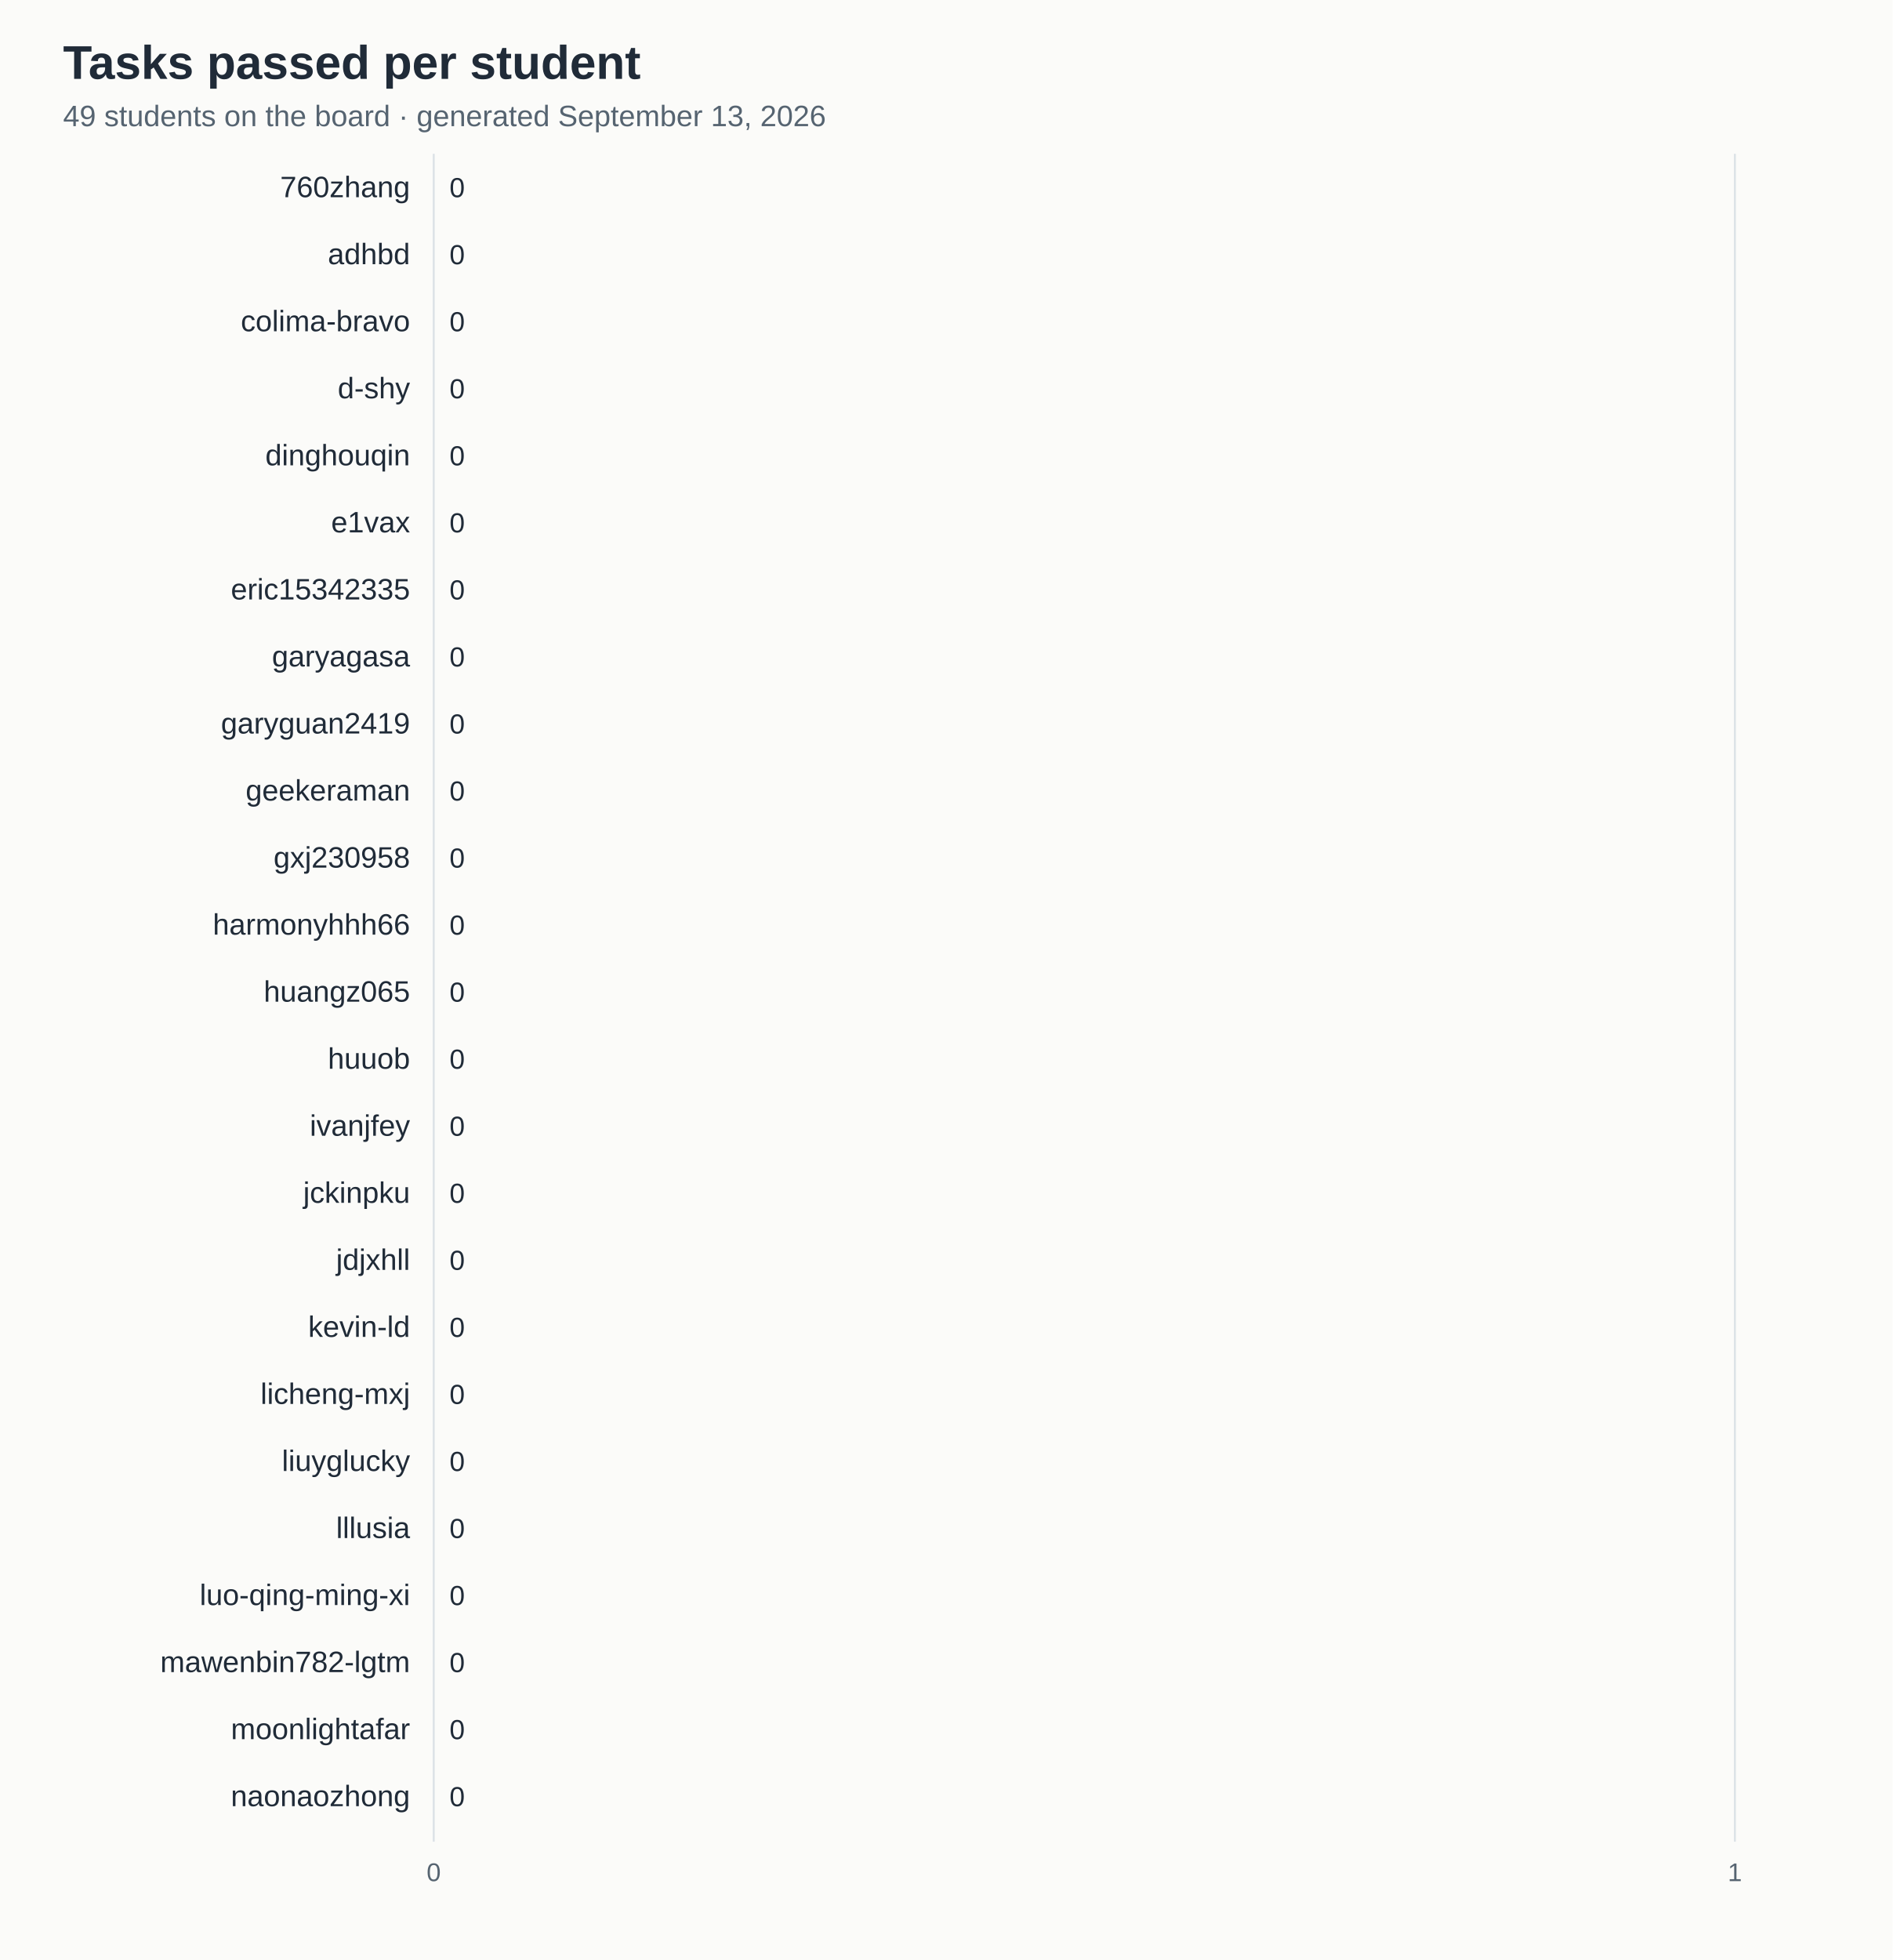
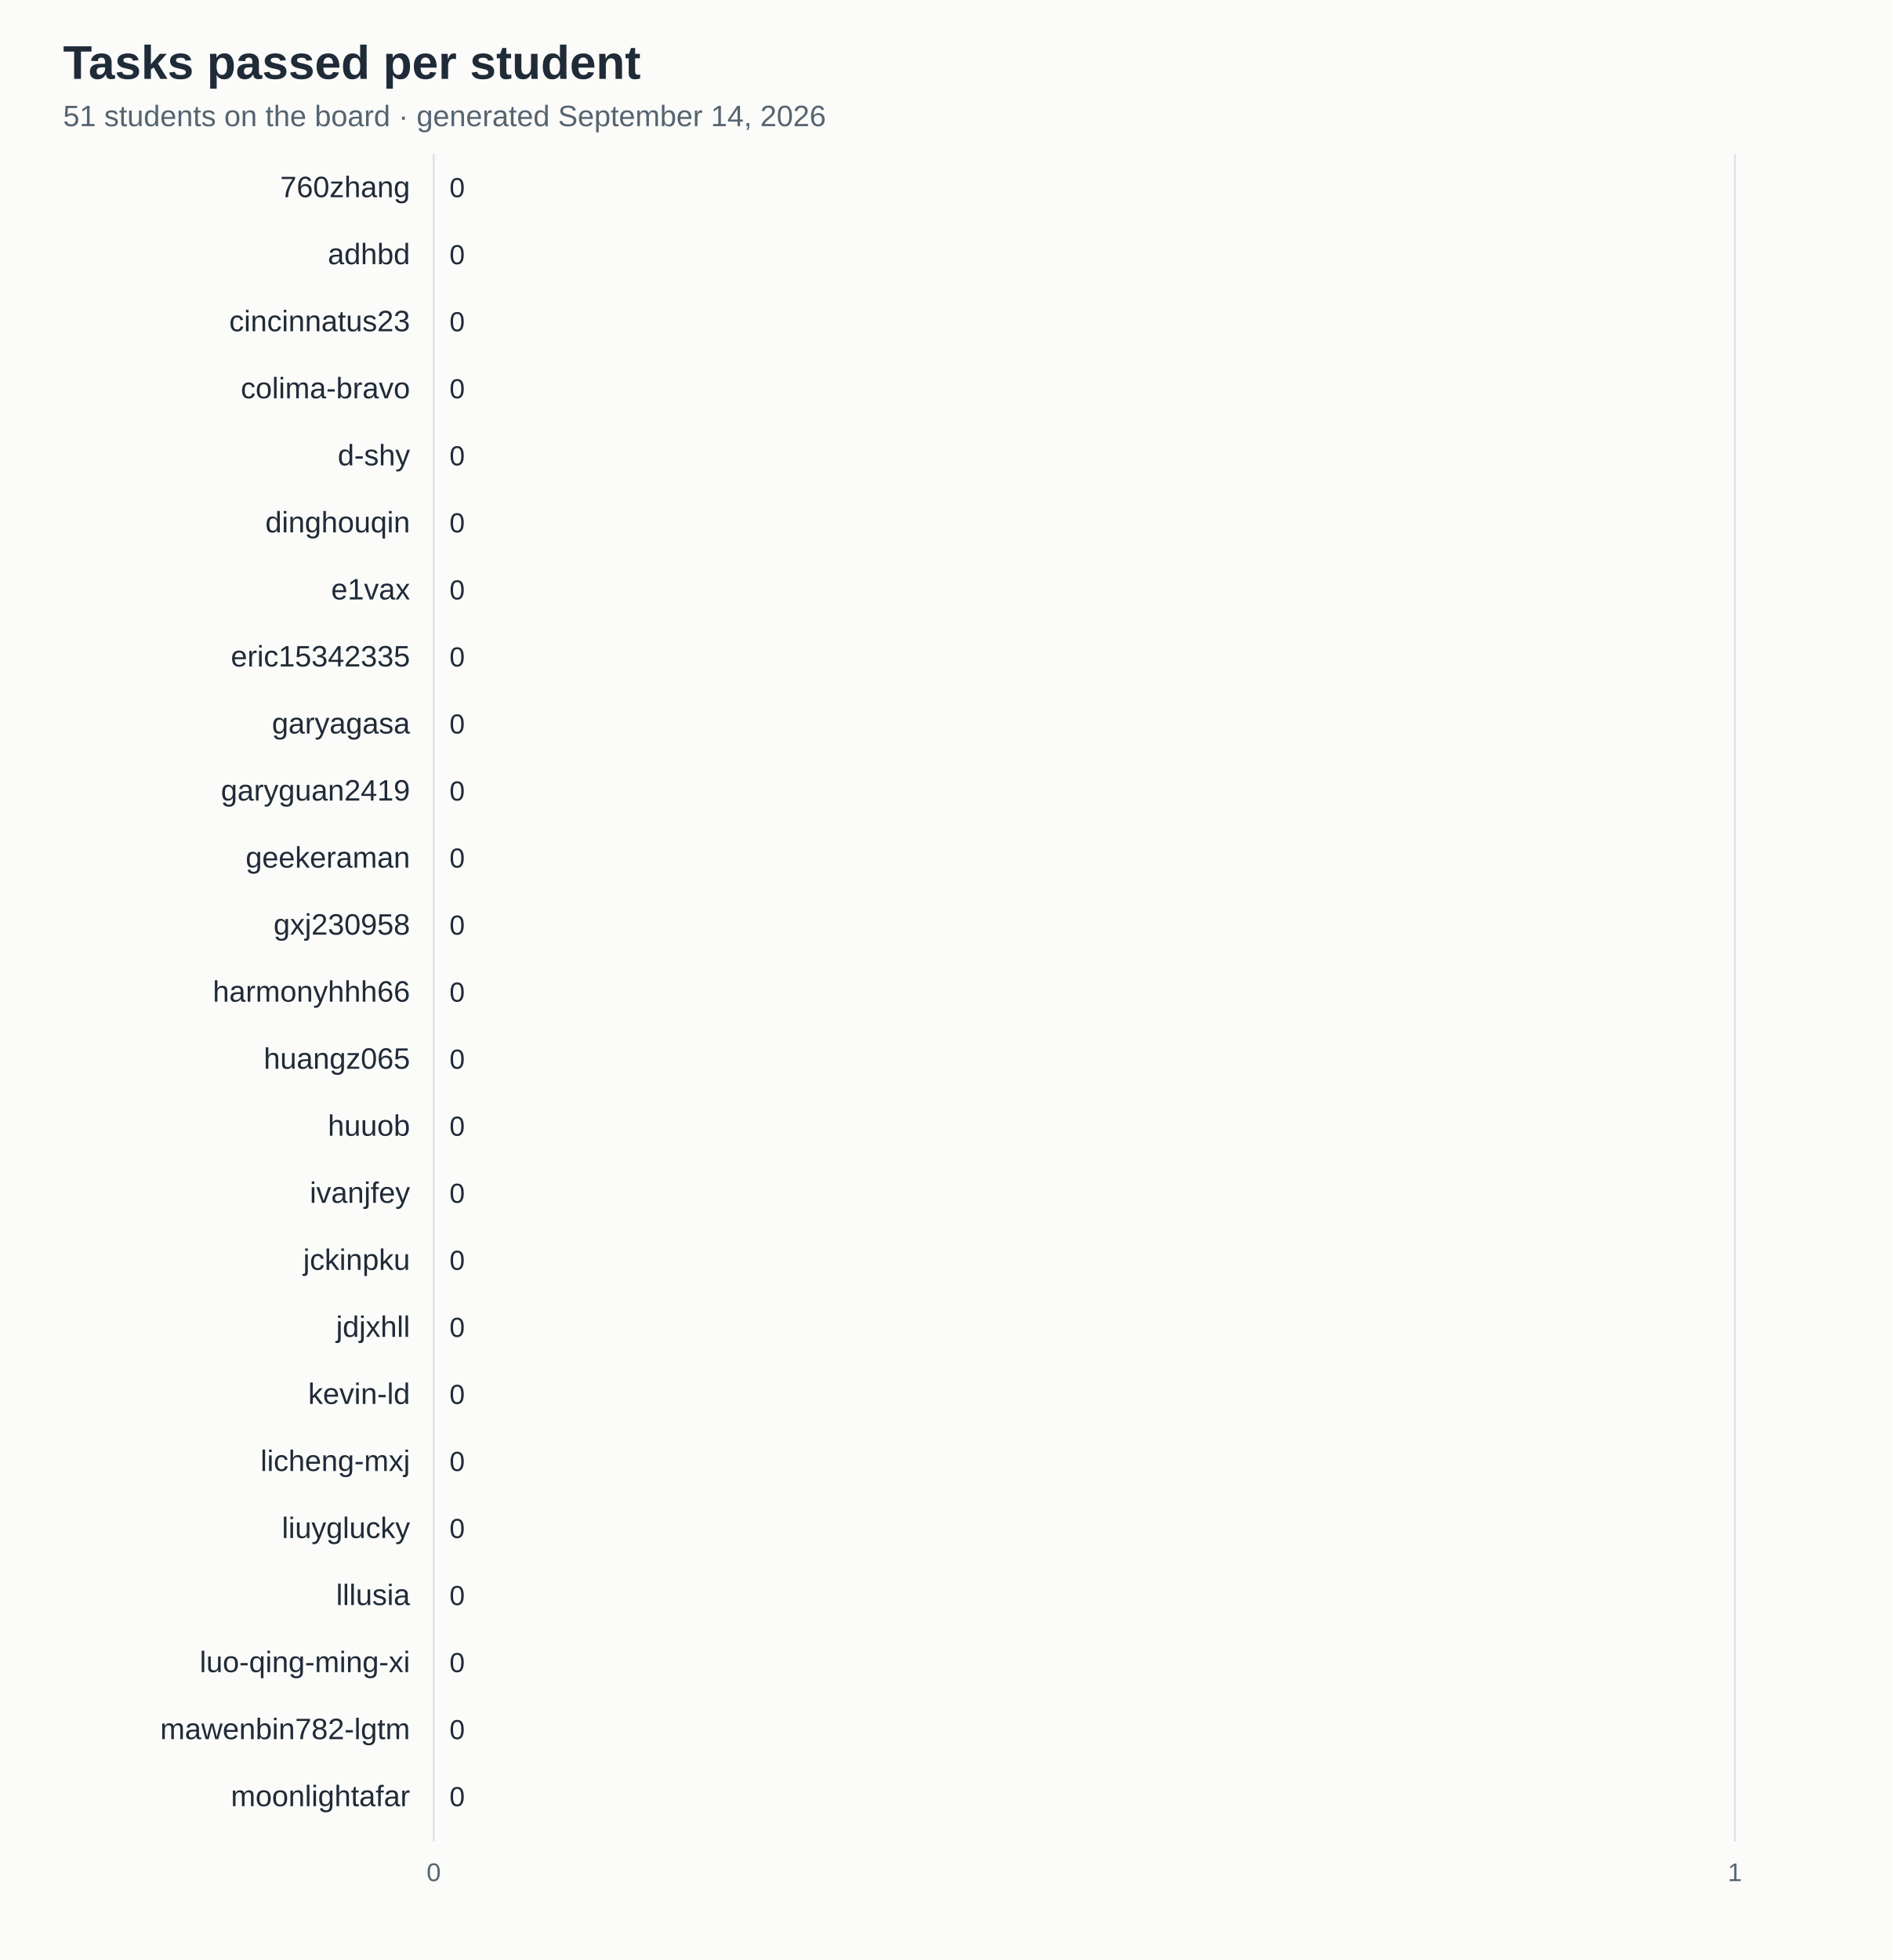
<svg xmlns="http://www.w3.org/2000/svg" width="960" height="994" viewBox="0 0 960 994" role="img" aria-labelledby="t" font-family="Arial, Helvetica Neue, PingFang SC, sans-serif">
  <rect width="960" height="994" fill="#fbfbf9" />
  <text x="32" y="40" font-size="24" font-weight="700" fill="#202b38">Tasks passed per student</text>
-   <text x="32" y="64" font-size="15" fill="#566471">49 students on the board · generated September 13, 2026</text>
+   <text x="32" y="64" font-size="15" fill="#566471">51 students on the board · generated September 14, 2026</text>
  <line x1="220.0" y1="78" x2="220.0" y2="934" stroke="#dce2e7" />
  <text x="220.0" y="954" font-size="13" fill="#566471" text-anchor="middle">0</text>
  <line x1="880.0" y1="78" x2="880.0" y2="934" stroke="#dce2e7" />
  <text x="880.0" y="954" font-size="13" fill="#566471" text-anchor="middle">1</text>
  <text x="208" y="100.0" font-size="15" fill="#202b38" text-anchor="end">760zhang</text>
  <text x="228.0" y="100.0" font-size="14" fill="#202b38">0</text>
  <text x="208" y="134.0" font-size="15" fill="#202b38" text-anchor="end">adhbd</text>
  <text x="228.0" y="134.0" font-size="14" fill="#202b38">0</text>
-   <text x="208" y="168.0" font-size="15" fill="#202b38" text-anchor="end">colima-bravo</text>
+   <text x="208" y="168.0" font-size="15" fill="#202b38" text-anchor="end">cincinnatus23</text>
  <text x="228.0" y="168.0" font-size="14" fill="#202b38">0</text>
-   <text x="208" y="202.0" font-size="15" fill="#202b38" text-anchor="end">d-shy</text>
+   <text x="208" y="202.0" font-size="15" fill="#202b38" text-anchor="end">colima-bravo</text>
  <text x="228.0" y="202.0" font-size="14" fill="#202b38">0</text>
-   <text x="208" y="236.0" font-size="15" fill="#202b38" text-anchor="end">dinghouqin</text>
+   <text x="208" y="236.0" font-size="15" fill="#202b38" text-anchor="end">d-shy</text>
  <text x="228.0" y="236.0" font-size="14" fill="#202b38">0</text>
-   <text x="208" y="270.0" font-size="15" fill="#202b38" text-anchor="end">e1vax</text>
+   <text x="208" y="270.0" font-size="15" fill="#202b38" text-anchor="end">dinghouqin</text>
  <text x="228.0" y="270.0" font-size="14" fill="#202b38">0</text>
-   <text x="208" y="304.0" font-size="15" fill="#202b38" text-anchor="end">eric15342335</text>
+   <text x="208" y="304.0" font-size="15" fill="#202b38" text-anchor="end">e1vax</text>
  <text x="228.0" y="304.0" font-size="14" fill="#202b38">0</text>
-   <text x="208" y="338.0" font-size="15" fill="#202b38" text-anchor="end">garyagasa</text>
+   <text x="208" y="338.0" font-size="15" fill="#202b38" text-anchor="end">eric15342335</text>
  <text x="228.0" y="338.0" font-size="14" fill="#202b38">0</text>
-   <text x="208" y="372.0" font-size="15" fill="#202b38" text-anchor="end">garyguan2419</text>
+   <text x="208" y="372.0" font-size="15" fill="#202b38" text-anchor="end">garyagasa</text>
  <text x="228.0" y="372.0" font-size="14" fill="#202b38">0</text>
-   <text x="208" y="406.0" font-size="15" fill="#202b38" text-anchor="end">geekeraman</text>
+   <text x="208" y="406.0" font-size="15" fill="#202b38" text-anchor="end">garyguan2419</text>
  <text x="228.0" y="406.0" font-size="14" fill="#202b38">0</text>
-   <text x="208" y="440.0" font-size="15" fill="#202b38" text-anchor="end">gxj230958</text>
+   <text x="208" y="440.0" font-size="15" fill="#202b38" text-anchor="end">geekeraman</text>
  <text x="228.0" y="440.0" font-size="14" fill="#202b38">0</text>
-   <text x="208" y="474.0" font-size="15" fill="#202b38" text-anchor="end">harmonyhhh66</text>
+   <text x="208" y="474.0" font-size="15" fill="#202b38" text-anchor="end">gxj230958</text>
  <text x="228.0" y="474.0" font-size="14" fill="#202b38">0</text>
-   <text x="208" y="508.0" font-size="15" fill="#202b38" text-anchor="end">huangz065</text>
+   <text x="208" y="508.0" font-size="15" fill="#202b38" text-anchor="end">harmonyhhh66</text>
  <text x="228.0" y="508.0" font-size="14" fill="#202b38">0</text>
-   <text x="208" y="542.0" font-size="15" fill="#202b38" text-anchor="end">huuob</text>
+   <text x="208" y="542.0" font-size="15" fill="#202b38" text-anchor="end">huangz065</text>
  <text x="228.0" y="542.0" font-size="14" fill="#202b38">0</text>
-   <text x="208" y="576.0" font-size="15" fill="#202b38" text-anchor="end">ivanjfey</text>
+   <text x="208" y="576.0" font-size="15" fill="#202b38" text-anchor="end">huuob</text>
  <text x="228.0" y="576.0" font-size="14" fill="#202b38">0</text>
-   <text x="208" y="610.0" font-size="15" fill="#202b38" text-anchor="end">jckinpku</text>
+   <text x="208" y="610.0" font-size="15" fill="#202b38" text-anchor="end">ivanjfey</text>
  <text x="228.0" y="610.0" font-size="14" fill="#202b38">0</text>
-   <text x="208" y="644.0" font-size="15" fill="#202b38" text-anchor="end">jdjxhll</text>
+   <text x="208" y="644.0" font-size="15" fill="#202b38" text-anchor="end">jckinpku</text>
  <text x="228.0" y="644.0" font-size="14" fill="#202b38">0</text>
-   <text x="208" y="678.0" font-size="15" fill="#202b38" text-anchor="end">kevin-ld</text>
+   <text x="208" y="678.0" font-size="15" fill="#202b38" text-anchor="end">jdjxhll</text>
  <text x="228.0" y="678.0" font-size="14" fill="#202b38">0</text>
-   <text x="208" y="712.0" font-size="15" fill="#202b38" text-anchor="end">licheng-mxj</text>
+   <text x="208" y="712.0" font-size="15" fill="#202b38" text-anchor="end">kevin-ld</text>
  <text x="228.0" y="712.0" font-size="14" fill="#202b38">0</text>
-   <text x="208" y="746.0" font-size="15" fill="#202b38" text-anchor="end">liuyglucky</text>
+   <text x="208" y="746.0" font-size="15" fill="#202b38" text-anchor="end">licheng-mxj</text>
  <text x="228.0" y="746.0" font-size="14" fill="#202b38">0</text>
-   <text x="208" y="780.0" font-size="15" fill="#202b38" text-anchor="end">lllusia</text>
+   <text x="208" y="780.0" font-size="15" fill="#202b38" text-anchor="end">liuyglucky</text>
  <text x="228.0" y="780.0" font-size="14" fill="#202b38">0</text>
-   <text x="208" y="814.0" font-size="15" fill="#202b38" text-anchor="end">luo-qing-ming-xi</text>
+   <text x="208" y="814.0" font-size="15" fill="#202b38" text-anchor="end">lllusia</text>
  <text x="228.0" y="814.0" font-size="14" fill="#202b38">0</text>
-   <text x="208" y="848.0" font-size="15" fill="#202b38" text-anchor="end">mawenbin782-lgtm</text>
+   <text x="208" y="848.0" font-size="15" fill="#202b38" text-anchor="end">luo-qing-ming-xi</text>
  <text x="228.0" y="848.0" font-size="14" fill="#202b38">0</text>
-   <text x="208" y="882.0" font-size="15" fill="#202b38" text-anchor="end">moonlightafar</text>
+   <text x="208" y="882.0" font-size="15" fill="#202b38" text-anchor="end">mawenbin782-lgtm</text>
  <text x="228.0" y="882.0" font-size="14" fill="#202b38">0</text>
-   <text x="208" y="916.0" font-size="15" fill="#202b38" text-anchor="end">naonaozhong</text>
+   <text x="208" y="916.0" font-size="15" fill="#202b38" text-anchor="end">moonlightafar</text>
  <text x="228.0" y="916.0" font-size="14" fill="#202b38">0</text>
</svg>
